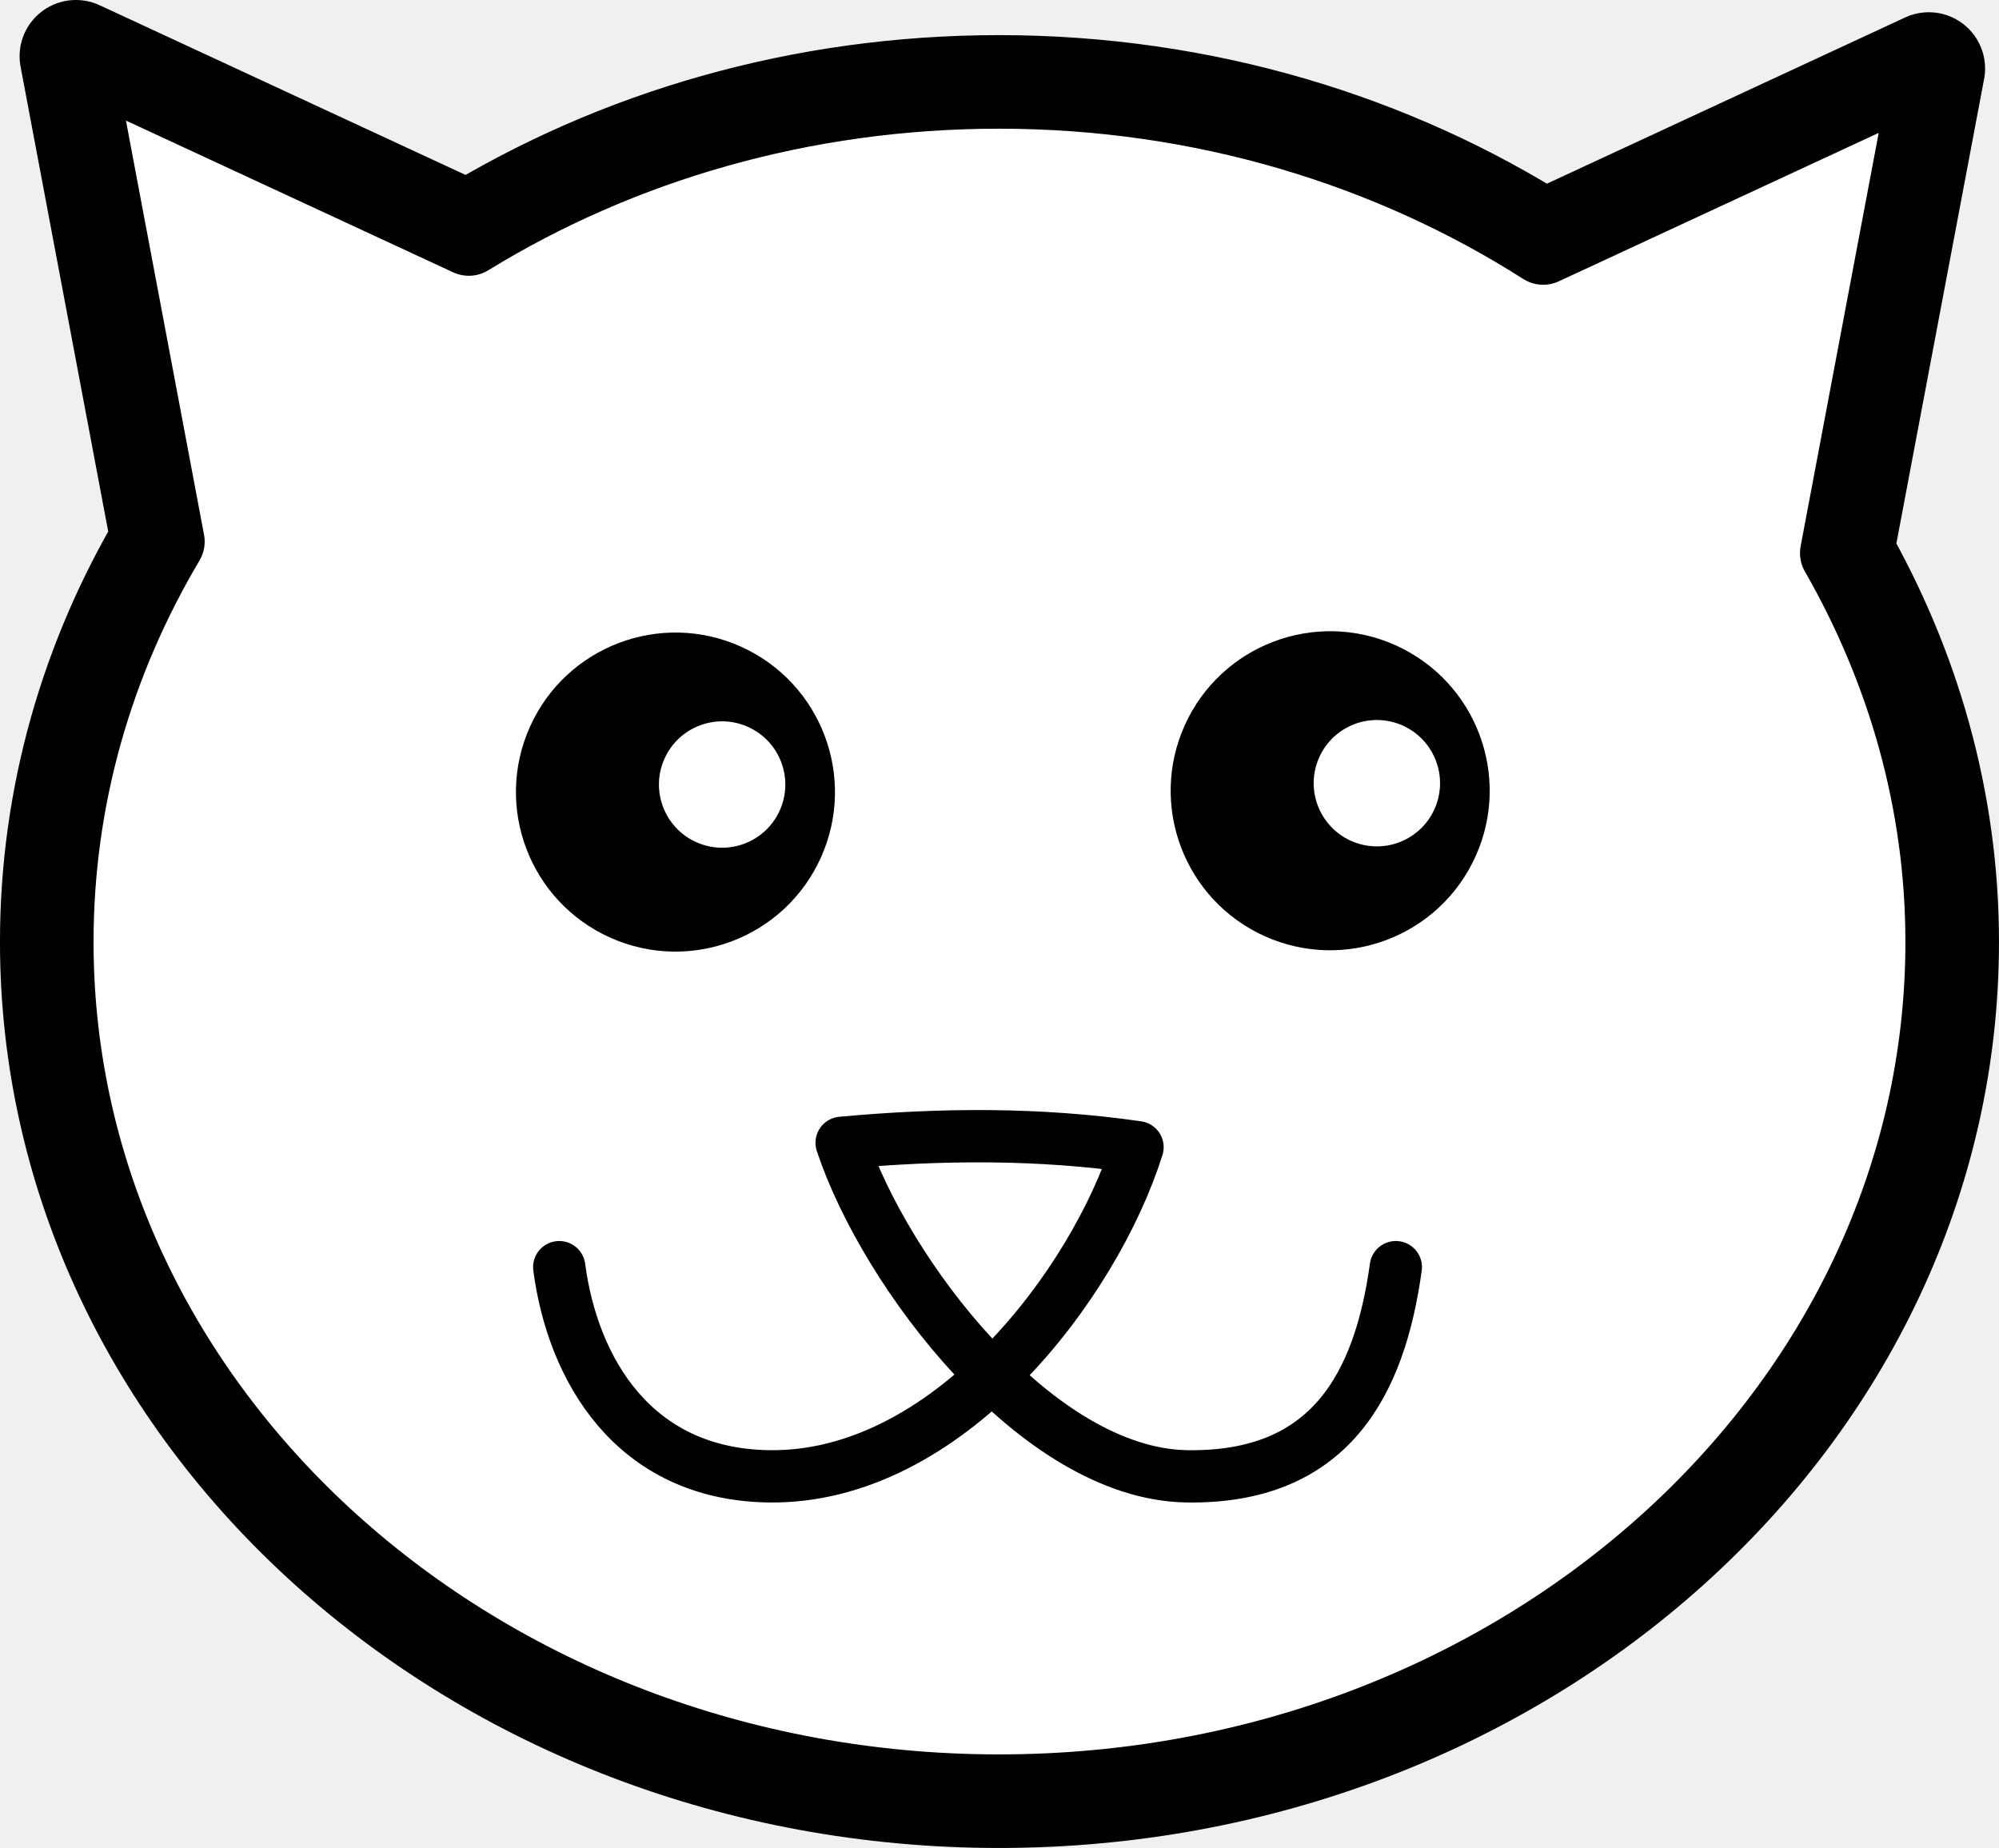
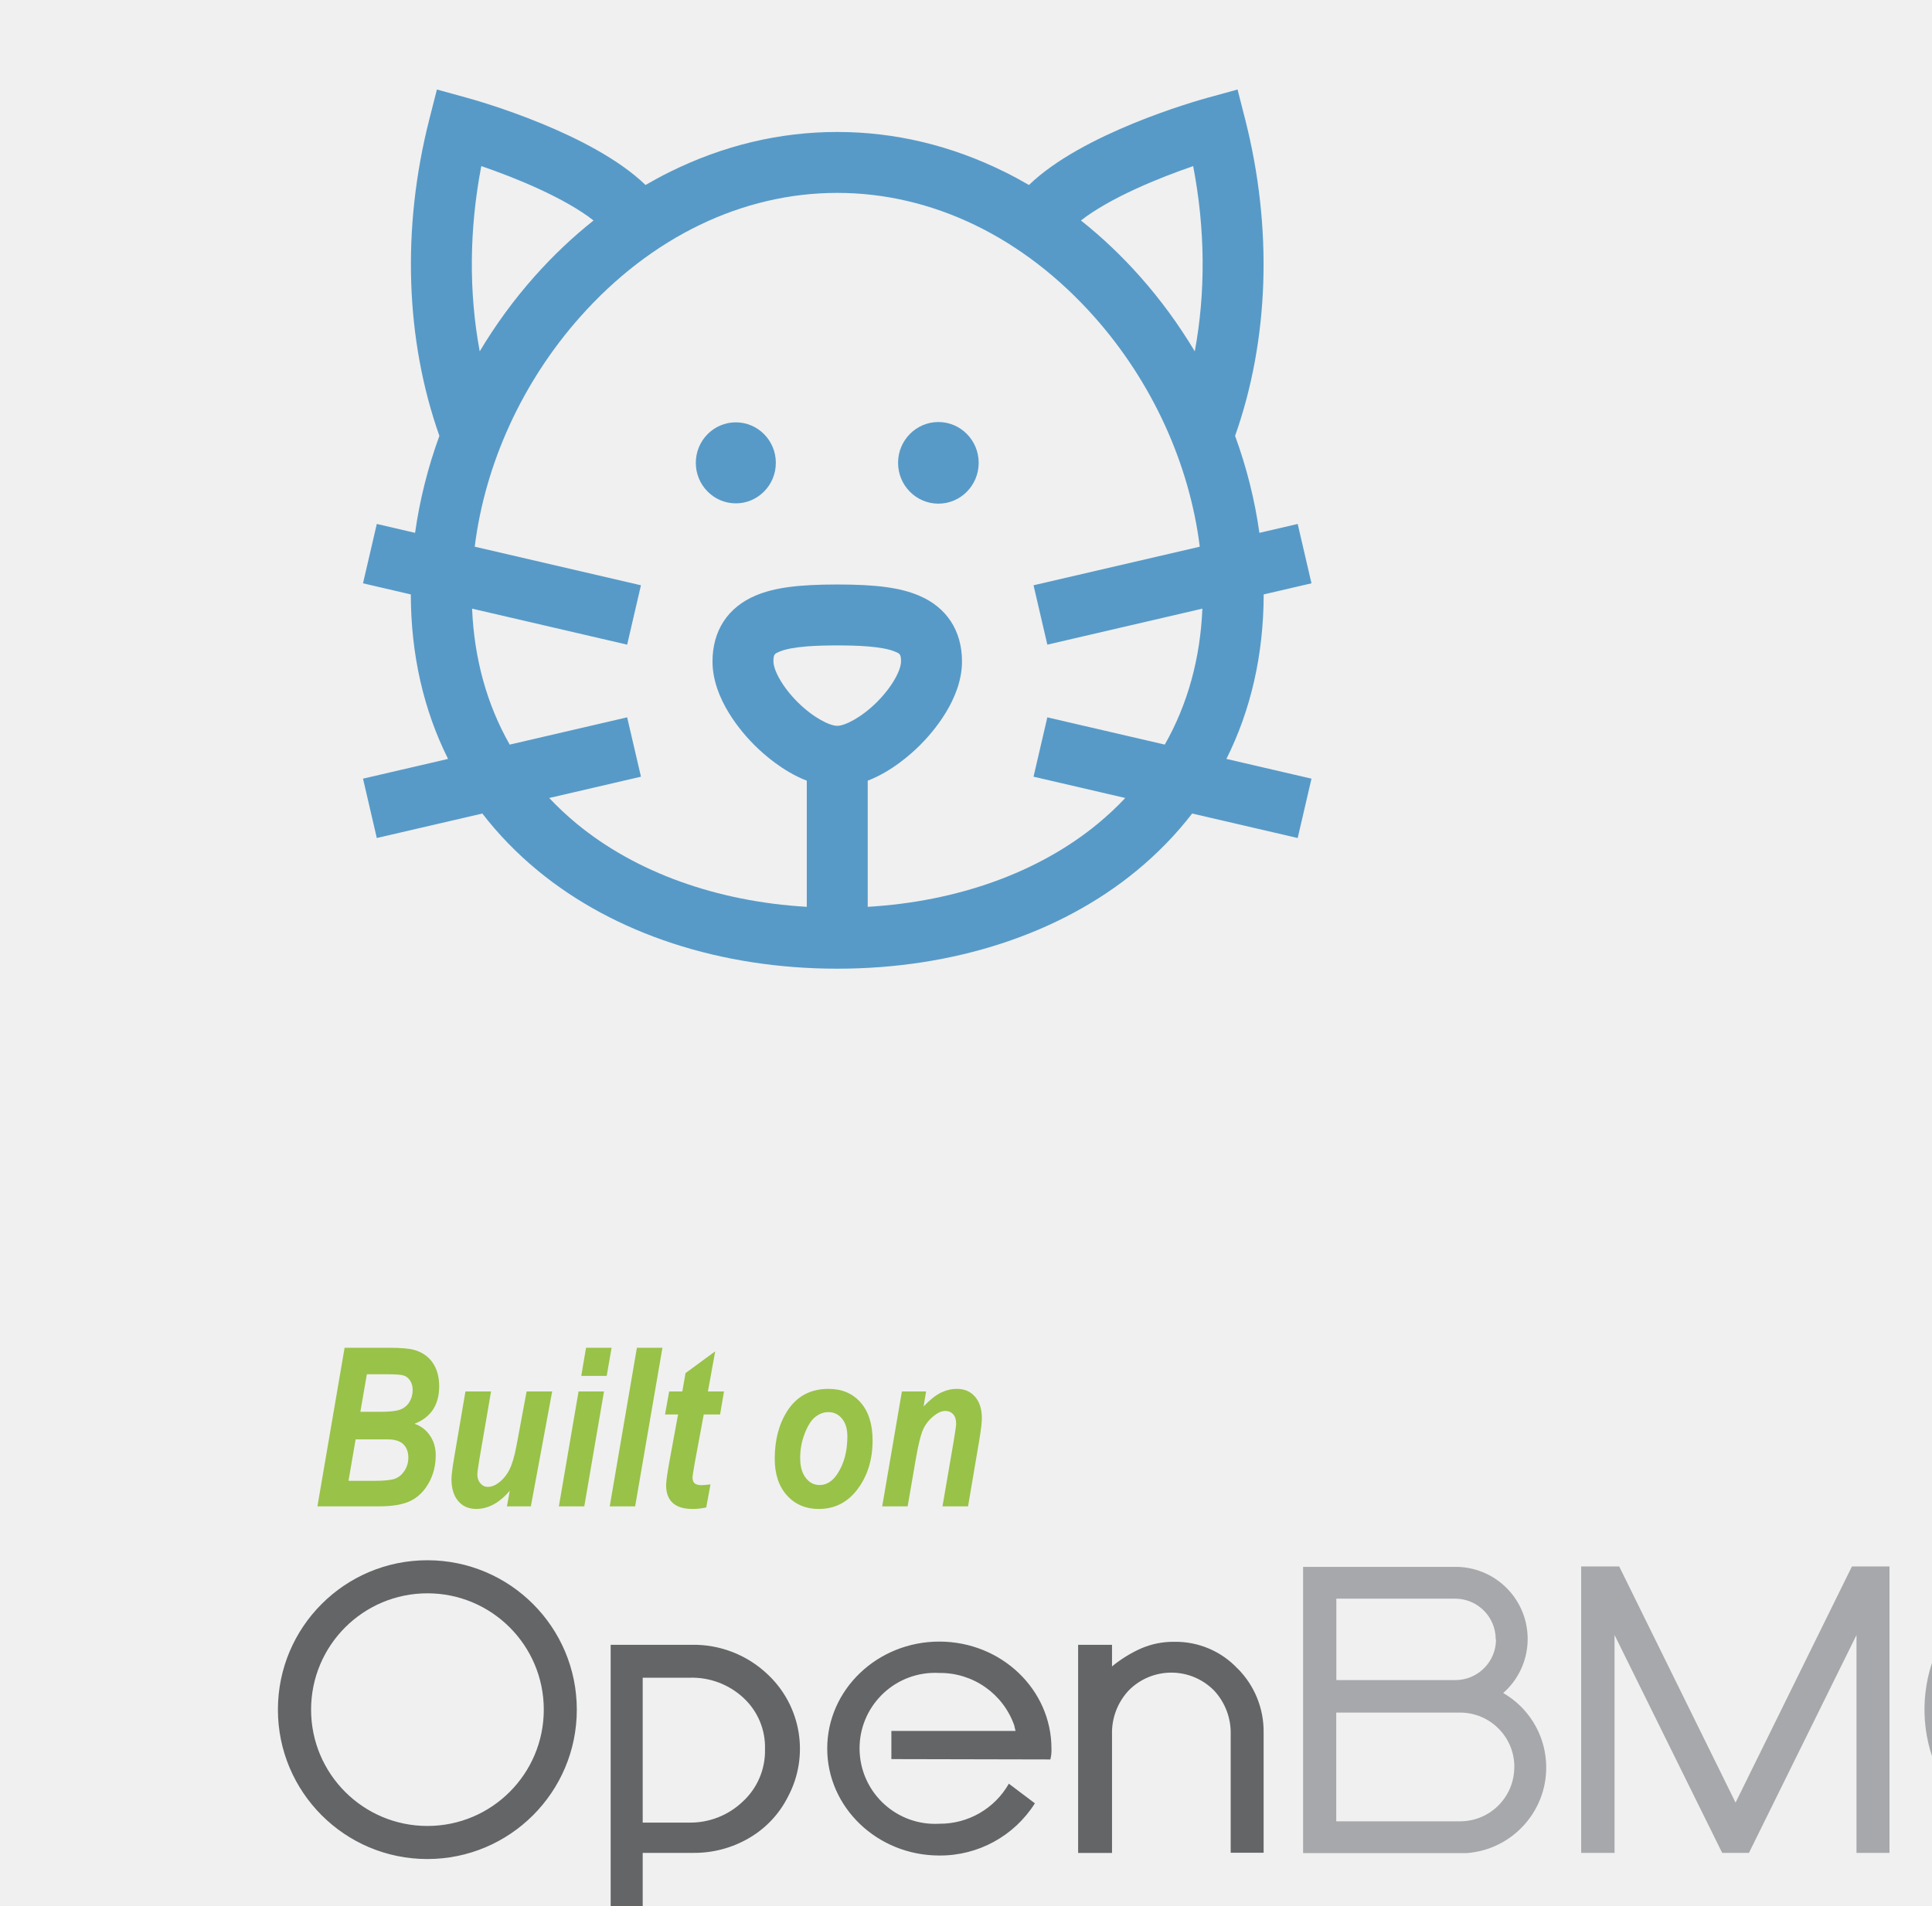
- <svg xmlns="http://www.w3.org/2000/svg" id="svg3621" viewBox="0 0 727.27 672.28" version="1.1">
-   <g id="layer1" transform="translate(-30.32 -318.67)">
-     <g id="g3612" transform="matrix(6.8233 0 0 6.8233 -47.527 191.7)">
-       <path id="path3612" style="stroke-linejoin:round;stroke:#000000;stroke-linecap:round;stroke-width:6;fill:none" d="m15.454 21.608 4.879 25.876c-3.779 6.362-5.925 13.63-5.925 21.346 0 25.017 22.513 45.305 50.271 45.305s50.315-20.288 50.315-45.305c0-7.474-2.059-14.519-5.62-20.736l4.879-25.833-20.562 9.54c-8.196-5.225-18.217-8.32-29.013-8.32-10.481 0-20.213 2.891-28.272 7.841l-20.948-9.714z" />
-       <path id="path3478" style="stroke-linejoin:round;stroke:#000000;stroke-linecap:round;stroke-width:3.978;fill:#ffffff" d="m15.454 21.608 4.879 25.876c-3.779 6.362-5.925 13.63-5.925 21.346 0 25.017 22.513 45.305 50.271 45.305s50.315-20.288 50.315-45.305c0-7.474-2.059-14.519-5.62-20.736l4.879-25.833-20.562 9.54c-8.196-5.225-18.217-8.32-29.013-8.32-10.481 0-20.213 2.891-28.272 7.841l-20.948-9.714z" />
-       <path id="path3183" style="fill:#000000" d="m76 48c0 2.209-1.791 4-4 4s-4-1.791-4-4 1.791-4 4-4 4 1.791 4 4z" transform="matrix(1.9388 .8723 -.8723 1.9388 -50.299 -95.029)" />
-       <path id="path3185" style="fill:#ffffff" d="m76 48c0 2.209-1.791 4-4 4s-4-1.791-4-4 1.791-4 4-4 4 1.791 4 4z" transform="matrix(.76796 .34552 -.34552 .76796 11.205 -1.3029)" />
-       <path id="path3195" style="fill:#000000" d="m76 48c0 2.209-1.791 4-4 4s-4-1.791-4-4 1.791-4 4-4 4 1.791 4 4z" transform="matrix(1.9388 .8723 -.8723 1.9388 -15.389 -95.1)" />
-       <path id="path3197" style="fill:#ffffff" d="m76 48c0 2.209-1.791 4-4 4s-4-1.791-4-4 1.791-4 4-4 4 1.791 4 4z" transform="matrix(.76796 .34552 -.34552 .76796 46.115 -1.3742)" />
-       <path id="path3588" style="stroke-linejoin:round;stroke:#000000;stroke-linecap:round;stroke-width:2.788;fill:none" d="m41.227 86.168c0.72 5.451 3.959 11.035 11.152 11.152 9.56 0.158 17.384-10.258 19.682-17.547-5.259-0.761-10.517-0.719-15.776-0.234 2.299 6.939 10.416 17.652 18.397 17.781 7.657 0.124 10.288-4.91 11.152-11.152" />
+ <svg xmlns="http://www.w3.org/2000/svg" xmlns:xlink="http://www.w3.org/1999/xlink" width="615.034" height="606.872">
+   <g class="layer">
+     <path d="m703.5,524.6c-10.9,-23.9 -39.12,-34.43 -63.03,-23.52s-34.43,39.12 -23.52,63.03s39.12,34.43 63.03,23.52a47.58,47.58 0 0 0 22.91,-22.24l-9.51,-4.51c-9.08,18.3 -31.28,25.77 -49.58,16.69s-25.77,-31.28 -16.69,-49.58c9.09,-18.3 31.28,-25.77 49.58,-16.69a36.99,36.99 0 0 1 17.23,17.82l9.58,-4.52z" fill="#A7A8AB" id="svg_1" />
+     <path d="m601.5,590l0,-91.2l-11.96,0l-37.04,75.19l-37.04,-75.19l-12.11,0l0,91.2l10.63,0l0,-69.37l34.26,69.37l8.52,0l34.24,-69.37l0,69.37l10.5,0z" fill="#A7A8AB" id="svg_6" />
+     <path d="m393.97,531.31a27.02,27.02 0 0 0 -20.14,-8.52a25.88,25.88 0 0 0 -10.6,2.12a40.61,40.61 0 0 0 -9.23,5.71l0,-6.88l-10.79,0l0,66.28l10.79,0l0,-37.7a19.73,19.73 0 0 1 5.3,-14.03c7.39,-7.5 19.46,-7.59 26.97,-0.2l0.21,0.2a19.78,19.78 0 0 1 5.3,13.98l0,37.68l10.48,0l0,-38.24a28.35,28.35 0 0 0 -8.26,-20.4m-143.15,40.79a31.64,31.64 0 0 1 -12.39,13.18a34.52,34.52 0 0 1 -17.85,4.72l-16.01,0l0,21.87l-10.2,0l0,-88.13l25.75,0a34.19,34.19 0 0 1 24.4,9.58c10.57,10.05 13.15,25.91 6.3,38.78m-46.25,8.26l14.71,0a24.18,24.18 0 0 0 17.18,-6.73a21.9,21.9 0 0 0 7.04,-16.67a21.36,21.36 0 0 0 -6.88,-16.34a24.04,24.04 0 0 0 -17.03,-6.4l-15.02,0l0,46.14zm129.77,-20.11a11.65,11.65 0 0 0 0.35,-3.47c0,-18.82 -15.98,-34.06 -35.69,-34.06c-19.71,0 -35.69,15.29 -35.69,34.06c0,18.76 15.98,34.06 35.69,34.06a35.7,35.7 0 0 0 30.42,-16.62l-8.29,-6.25a25.21,25.21 0 0 1 -22.13,12.75c-13.25,0.75 -24.61,-9.39 -25.36,-22.65s9.4,-24.61 22.65,-25.36a23.58,23.58 0 0 1 2.71,0a24.98,24.98 0 0 1 23.84,16.68c0,0.17 0.38,1.6 0.43,1.78l-39.54,0l0,8.97l50.61,0.11zm-161.26,-15.86c0,20.46 -16.58,37.04 -37.04,37.04c-20.46,0 -37.04,-16.58 -37.04,-37.04c0,-20.46 16.58,-37.04 37.04,-37.04c20.46,0 37.04,16.58 37.04,37.04m10.51,0c0,-26.27 -21.3,-47.57 -47.58,-47.57s-47.57,21.29 -47.57,47.57c0,26.27 21.3,47.57 47.57,47.57s47.58,-21.3 47.58,-47.57" fill="#636567" id="svg_7" />
+     <path d="m482.06,562.64c0.03,9.54 -7.68,17.29 -17.21,17.31l-39.47,0l0,-34.62l39.49,0c9.53,0.04 17.23,7.79 17.21,17.31m-5.84,-40.61c0,7.12 -5.75,12.91 -12.87,12.95l-37.96,0l0,-25.93l37.86,0c7.13,0.03 12.89,5.82 12.87,12.95m2.4,17.09c9.51,-8.38 10.43,-22.88 2.05,-32.39a22.95,22.95 0 0 0 -16.56,-7.77l-49.2,0l0,91.14l52.06,0c15.06,-1.11 26.38,-14.22 25.26,-29.29a27.36,27.36 0 0 0 -13.59,-21.67" fill="#A7A8AB" id="svg_8" />
+     <g fill="#99C248" id="svg_9">
+       <path d="m101.05,479.66l8.65,-50.5l14.19,0c3.79,0 6.49,0.24 8.1,0.72c2.5,0.74 4.43,2.1 5.79,4.1c1.35,2 2.03,4.47 2.03,7.41c0,2.96 -0.65,5.44 -1.96,7.44s-3.28,3.51 -5.89,4.54c2.04,0.69 3.68,1.93 4.9,3.73c1.23,1.79 1.85,3.88 1.85,6.27c0,3.26 -0.74,6.21 -2.22,8.85c-1.49,2.64 -3.42,4.54 -5.79,5.7c-2.38,1.16 -5.75,1.74 -10.11,1.74l-19.54,0zm9.89,-8.13l8.21,0c3.22,0 5.43,-0.23 6.63,-0.69c1.2,-0.46 2.2,-1.3 3,-2.53s1.21,-2.61 1.21,-4.15c0,-1.82 -0.53,-3.24 -1.58,-4.27s-2.73,-1.56 -5,-1.56l-10.2,0l-2.27,13.2zm3.78,-21.98l6.52,0c2.85,0 4.89,-0.23 6.13,-0.69a5.74,5.74 0 0 0 2.93,-2.37c0.71,-1.13 1.07,-2.42 1.07,-3.86c0,-1.17 -0.27,-2.17 -0.79,-2.98s-1.2,-1.36 -2,-1.64c-0.81,-0.27 -2.54,-0.41 -5.21,-0.41l-6.59,0l-2.06,11.95zm33.45,-6.48l8.15,0l-3.71,21.59c-0.44,2.59 -0.65,4.21 -0.65,4.87c0,1.12 0.32,2.06 0.97,2.8c0.65,0.75 1.44,1.13 2.37,1.13c1.09,0 2.17,-0.39 3.24,-1.17c1.5,-1.08 2.69,-2.49 3.58,-4.22c0.89,-1.74 1.65,-4.26 2.27,-7.57l3.25,-17.43l8.14,0l-6.79,36.59l-7.61,0l0.9,-4.96c-3.3,3.85 -6.86,5.78 -10.68,5.78c-2.41,0 -4.33,-0.84 -5.75,-2.53c-1.42,-1.69 -2.13,-4.01 -2.13,-6.97c0,-1.24 0.32,-3.75 0.97,-7.51l3.48,-20.4zm36.01,0l8.1,0l-6.28,36.59l-8.09,0l6.27,-36.59zm2.38,-13.91l8.13,0l-1.55,8.95l-8.1,0l1.52,-8.95zm7.54,50.5l8.65,-50.5l8.13,0l-8.69,50.5l-8.09,0zm17.6,-29.25l1.32,-7.34l4.19,0l1.02,-5.85l9.45,-6.92l-2.32,12.77l5.12,0l-1.25,7.34l-5.2,0l-2.84,15.28c-0.49,2.75 -0.73,4.35 -0.73,4.79c0,0.82 0.22,1.43 0.65,1.83c0.44,0.4 1.19,0.6 2.26,0.6c0.34,0 1.27,-0.08 2.8,-0.24l-1.34,7.33a19.84,19.84 0 0 1 -4.35,0.49c-2.82,0 -4.93,-0.65 -6.33,-1.93s-2.1,-3.17 -2.1,-5.65c0,-1.15 0.37,-3.75 1.1,-7.79l2.7,-14.71l-4.15,0zm34.93,14.06c0,-6 1.36,-11.1 4.07,-15.3c3.01,-4.61 7.36,-6.92 13.05,-6.92c4.28,0 7.68,1.44 10.22,4.34c2.54,2.89 3.81,6.92 3.81,12.09c0,6.06 -1.58,11.21 -4.74,15.45c-3.16,4.24 -7.29,6.36 -12.39,6.36c-4.15,0 -7.53,-1.44 -10.12,-4.31c-2.6,-2.87 -3.9,-6.78 -3.9,-11.71zm23.12,-7.07c0,-2.41 -0.57,-4.3 -1.71,-5.68c-1.14,-1.38 -2.58,-2.07 -4.33,-2.07c-1.48,0 -2.86,0.51 -4.15,1.52c-1.29,1.01 -2.41,2.77 -3.38,5.27a21.43,21.43 0 0 0 -1.45,7.79c0,2.73 0.59,4.85 1.78,6.37c1.18,1.52 2.65,2.27 4.4,2.27c2.21,0 4.08,-1.17 5.63,-3.51c2.14,-3.22 3.21,-7.2 3.21,-11.96zm17.36,-14.33l7.71,0l-0.8,4.76c1.99,-2.09 3.82,-3.54 5.48,-4.36c1.66,-0.81 3.37,-1.22 5.14,-1.22c2.4,0 4.33,0.83 5.77,2.51c1.44,1.68 2.16,3.97 2.16,6.89c0,1.26 -0.29,3.68 -0.88,7.27l-3.52,20.74l-8.14,0l3.56,-20.74c0.52,-3.1 0.79,-4.96 0.79,-5.58c0,-1.31 -0.32,-2.31 -0.95,-3.01c-0.63,-0.7 -1.44,-1.05 -2.45,-1.05c-1.1,0 -2.22,0.43 -3.36,1.31c-1.65,1.23 -2.88,2.71 -3.68,4.42c-0.8,1.71 -1.6,4.92 -2.41,9.63l-2.59,15.02l-8.1,0l6.27,-36.59z" id="svg_10" />
    </g>
+     <use fill="#579ac8" id="svg_13" transform="matrix(0.497525 0 0 0.497525 -135.723 -184.583)" x="500.99" xlink:href="#svg_12" y="406.2" />
  </g>
+   <defs>
+     <symbol height="800px" id="svg_12" version="1.1" viewBox="0 0 511.999 511.999" width="800px" xml:space="preserve">
+       <g>
+         <g>
+           <g>
+             <path d="m201.24,198.35c-11.9,0 -21.59,9.79 -21.59,21.87c0,12.08 9.69,21.88 21.59,21.88c11.92,0 21.61,-9.8 21.61,-21.88c0,-12.09 -9.69,-21.87 -21.61,-21.87z" />
+             <path d="m310.6,198.18c-12.02,0 -21.77,9.87 -21.77,22.04s9.75,22.04 21.77,22.04c12,0 21.75,-9.86 21.75,-22.04c0,-12.18 -9.75,-22.04 -21.75,-22.04z" />
+             <path d="m466.08,380.09c13.22,-26.43 20.06,-56.32 20.12,-88.82l25.8,-6l-7.44,-32.05l-20.68,4.8c-2.47,-17.71 -6.88,-35.29 -13.12,-52.36c18.38,-51.98 20.38,-112.2 5.48,-170.76l-4.14,-16.26l-16.17,4.45c-6.98,1.92 -67.58,19.19 -96.44,47.1c-4.26,-2.47 -8.58,-4.81 -12.98,-6.99c-28.94,-14.36 -59.4,-21.64 -90.51,-21.64c-31.12,0 -61.57,7.28 -90.52,21.64c-4.39,2.18 -8.71,4.52 -12.97,6.99c-28.86,-27.9 -89.46,-45.18 -96.45,-47.1l-16.17,-4.45l-4.14,16.26c-14.89,58.56 -12.9,118.78 5.48,170.76c-6.23,17.07 -10.64,34.66 -13.12,52.36l-20.67,-4.8l-7.44,32.05l25.8,6c0.06,32.5 6.9,62.39 20.11,88.82l-45.91,10.66l7.44,32.05l56.97,-13.22c8.61,11.17 18.61,21.49 29.98,30.86c41.39,34.12 98.78,52.92 161.61,52.92s120.22,-18.8 161.61,-52.92c11.37,-9.38 21.37,-19.69 29.98,-30.86l56.97,13.22l7.44,-32.05l-45.92,-10.66zm-402.22,-320.1c18.77,6.44 44.85,17.08 60.59,29.36c-11.29,8.97 -21.95,19.07 -31.9,30.28c-11.14,12.55 -21.02,26.11 -29.55,40.39c-5.93,-31.84 -5.68,-65.99 0.85,-100.03l0.01,0zm170.67,289.35c-8.51,-8.51 -12.97,-17.44 -12.97,-21.86c0,-3.96 0.68,-4.24 3.2,-5.3c7.17,-3.02 21.26,-3.37 31.24,-3.37s24.07,0.35 31.24,3.37c2.52,1.06 3.19,1.34 3.19,5.3c0,4.42 -4.45,13.35 -12.96,21.86c-8.37,8.37 -17.31,12.88 -21.47,12.88s-13.1,-4.52 -21.47,-12.88zm198.28,23.02l-63.4,-14.72l-7.45,32.05l49.52,11.5c-4.58,4.86 -9.51,9.49 -14.8,13.86c-31.95,26.34 -75.59,42.02 -124.23,44.91l0,-68.12c12.92,-4.98 23.44,-14.39 28.28,-19.23c6.8,-6.79 22.61,-24.79 22.61,-45.13c0,-16.65 -8.29,-29.3 -23.34,-35.63c-10.03,-4.22 -22.78,-5.94 -44,-5.94c-21.22,0 -33.97,1.72 -44,5.94c-15.05,6.33 -23.34,18.98 -23.34,35.63c0,20.34 15.81,38.34 22.61,45.13c4.84,4.84 15.36,14.25 28.28,19.23l0,68.12c-48.64,-2.88 -92.28,-18.57 -124.23,-44.91c-5.3,-4.37 -10.22,-9 -14.8,-13.86l49.52,-11.5l-7.45,-32.05l-63.41,14.72c-12.28,-21.61 -19.16,-46.33 -20.3,-73.41l83.71,19.44l7.44,-32.06l-89.73,-20.84c5.57,-44.7 25.61,-88.81 56.86,-124.02c38.35,-43.21 87.66,-67.01 138.84,-67.01c51.18,0 100.48,23.8 138.84,67.01c31.25,35.21 51.28,79.32 56.86,124.03l-89.74,20.83l7.45,32.06l83.7,-19.44c-1.14,27.08 -8.01,51.8 -20.3,73.41zm16.19,-212.34c-8.54,-14.28 -18.41,-27.84 -29.55,-40.39c-9.95,-11.21 -20.61,-21.31 -31.9,-30.28c15.72,-12.25 41.81,-22.9 60.59,-29.35c6.54,34.04 6.78,68.18 0.86,100.02z" />
+           </g>
+         </g>
+       </g>
+     </symbol>
+   </defs>
</svg>
